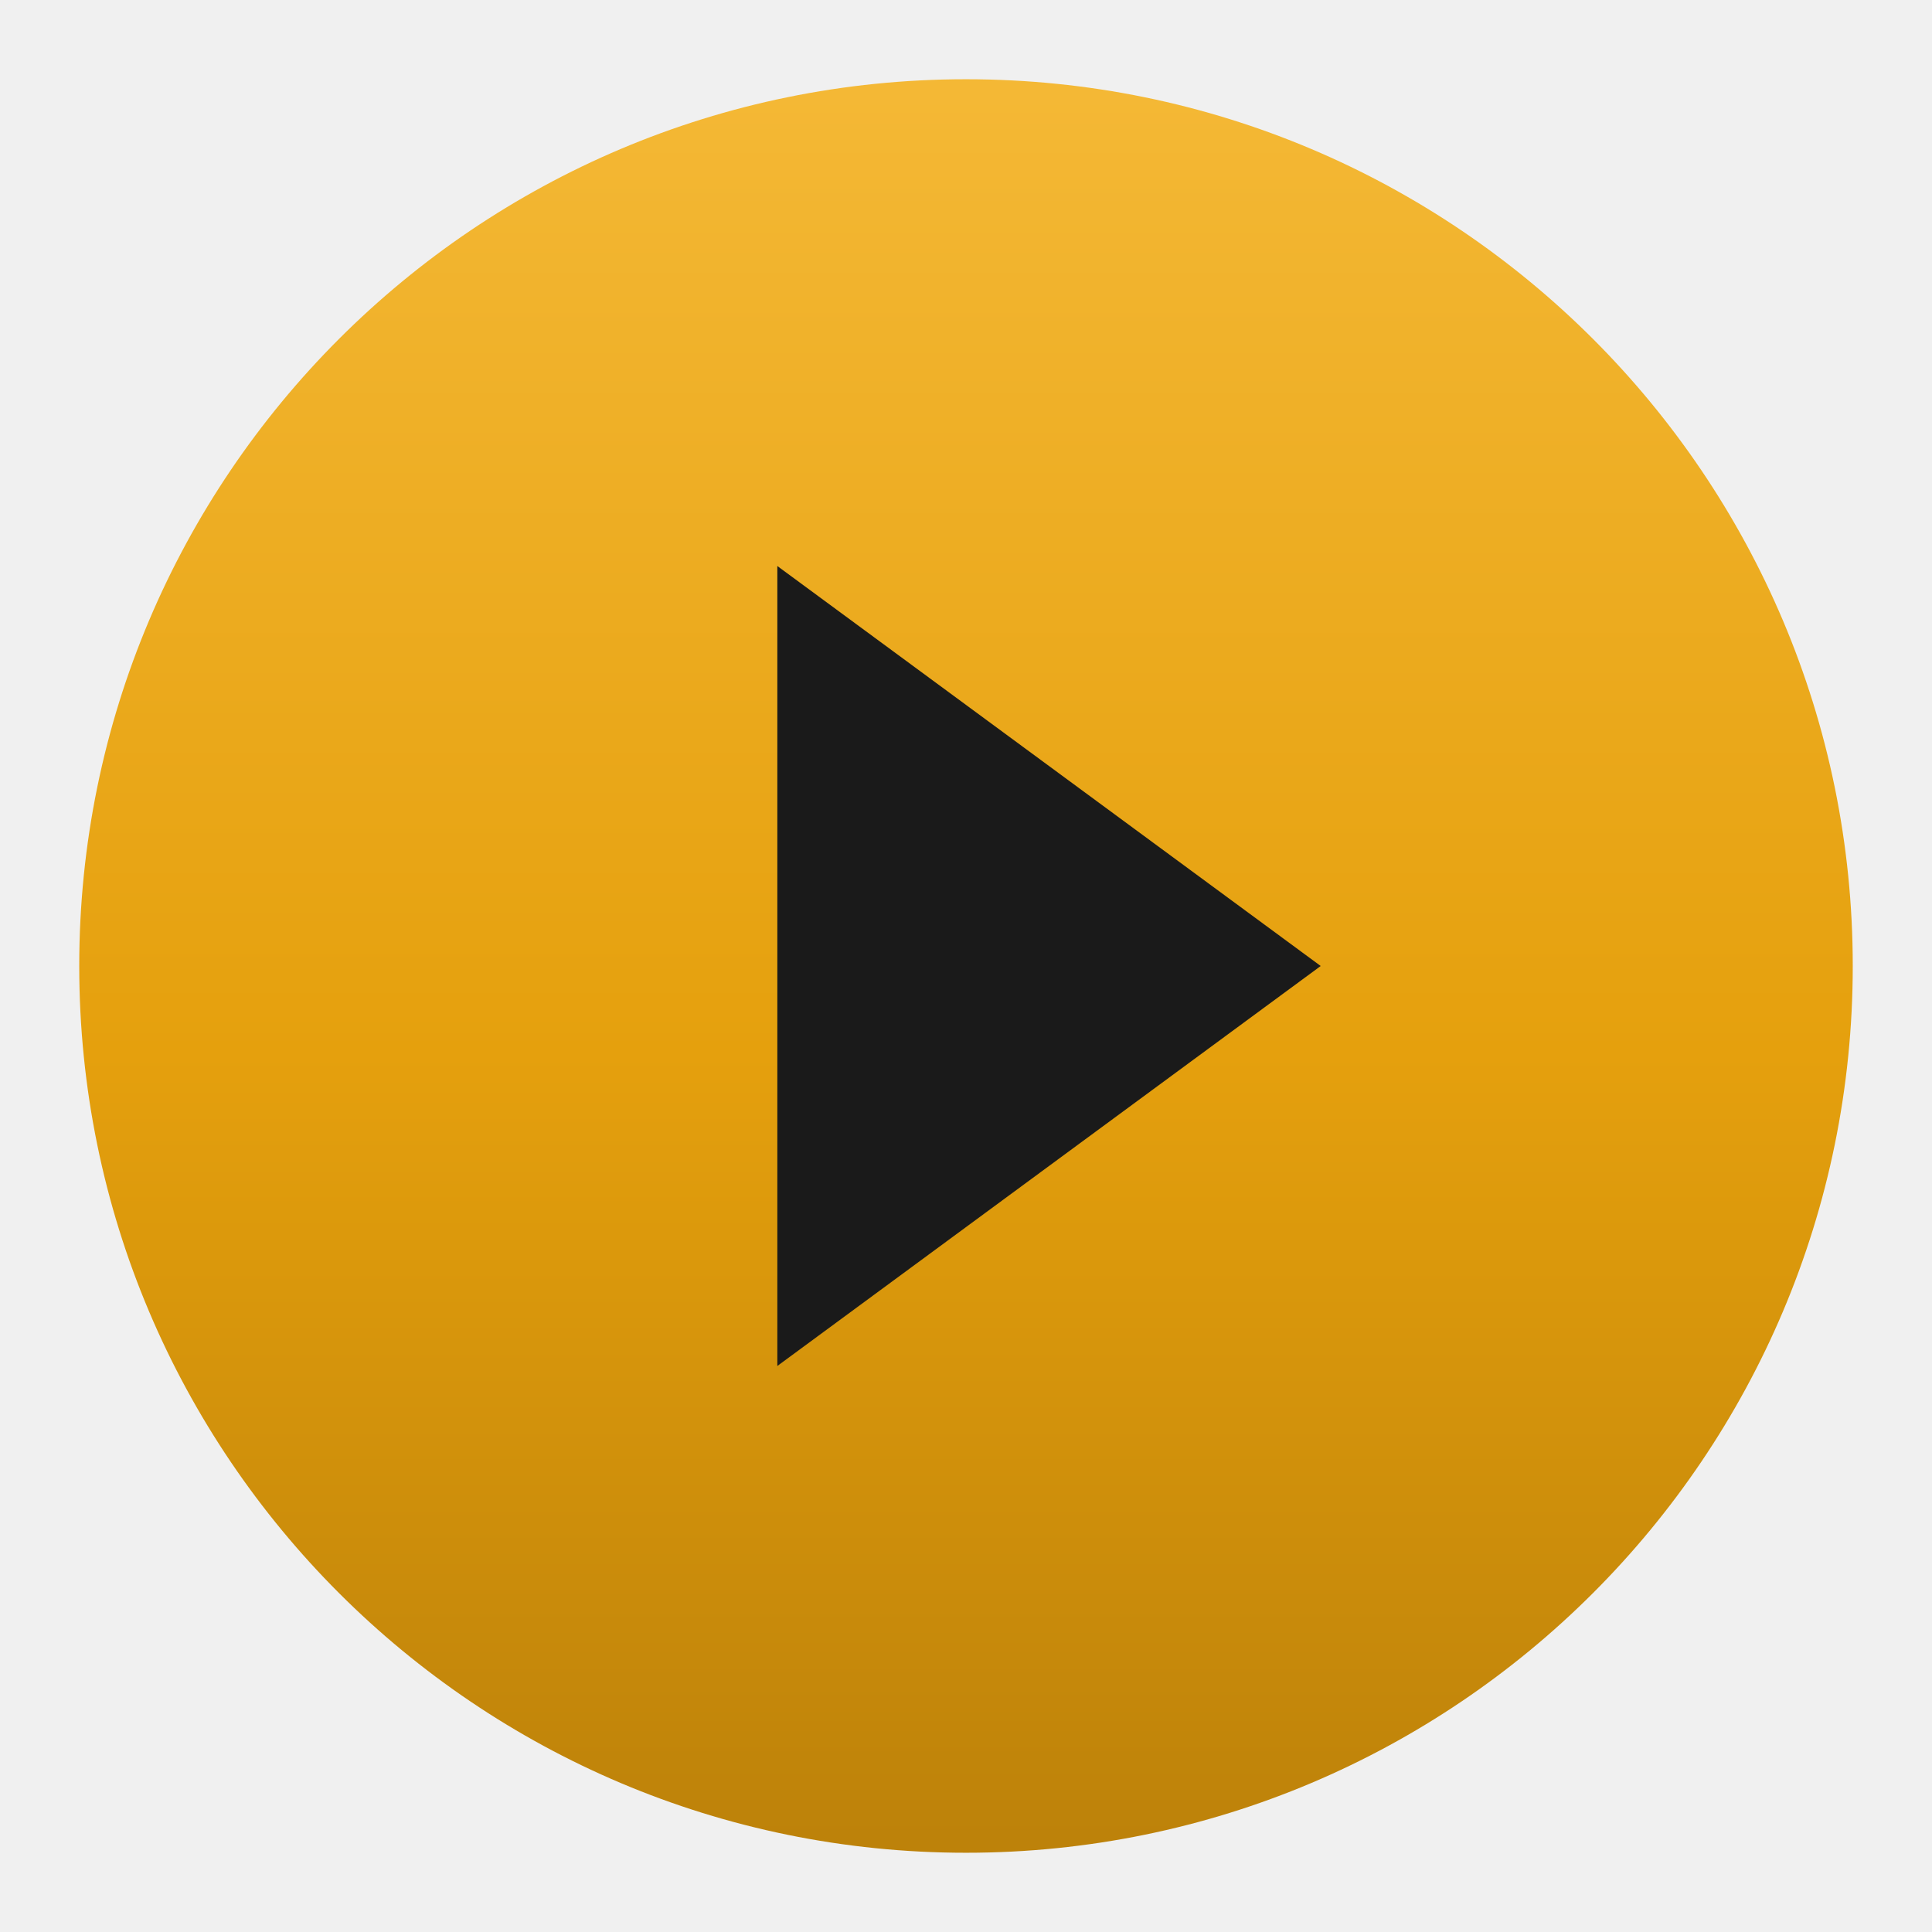
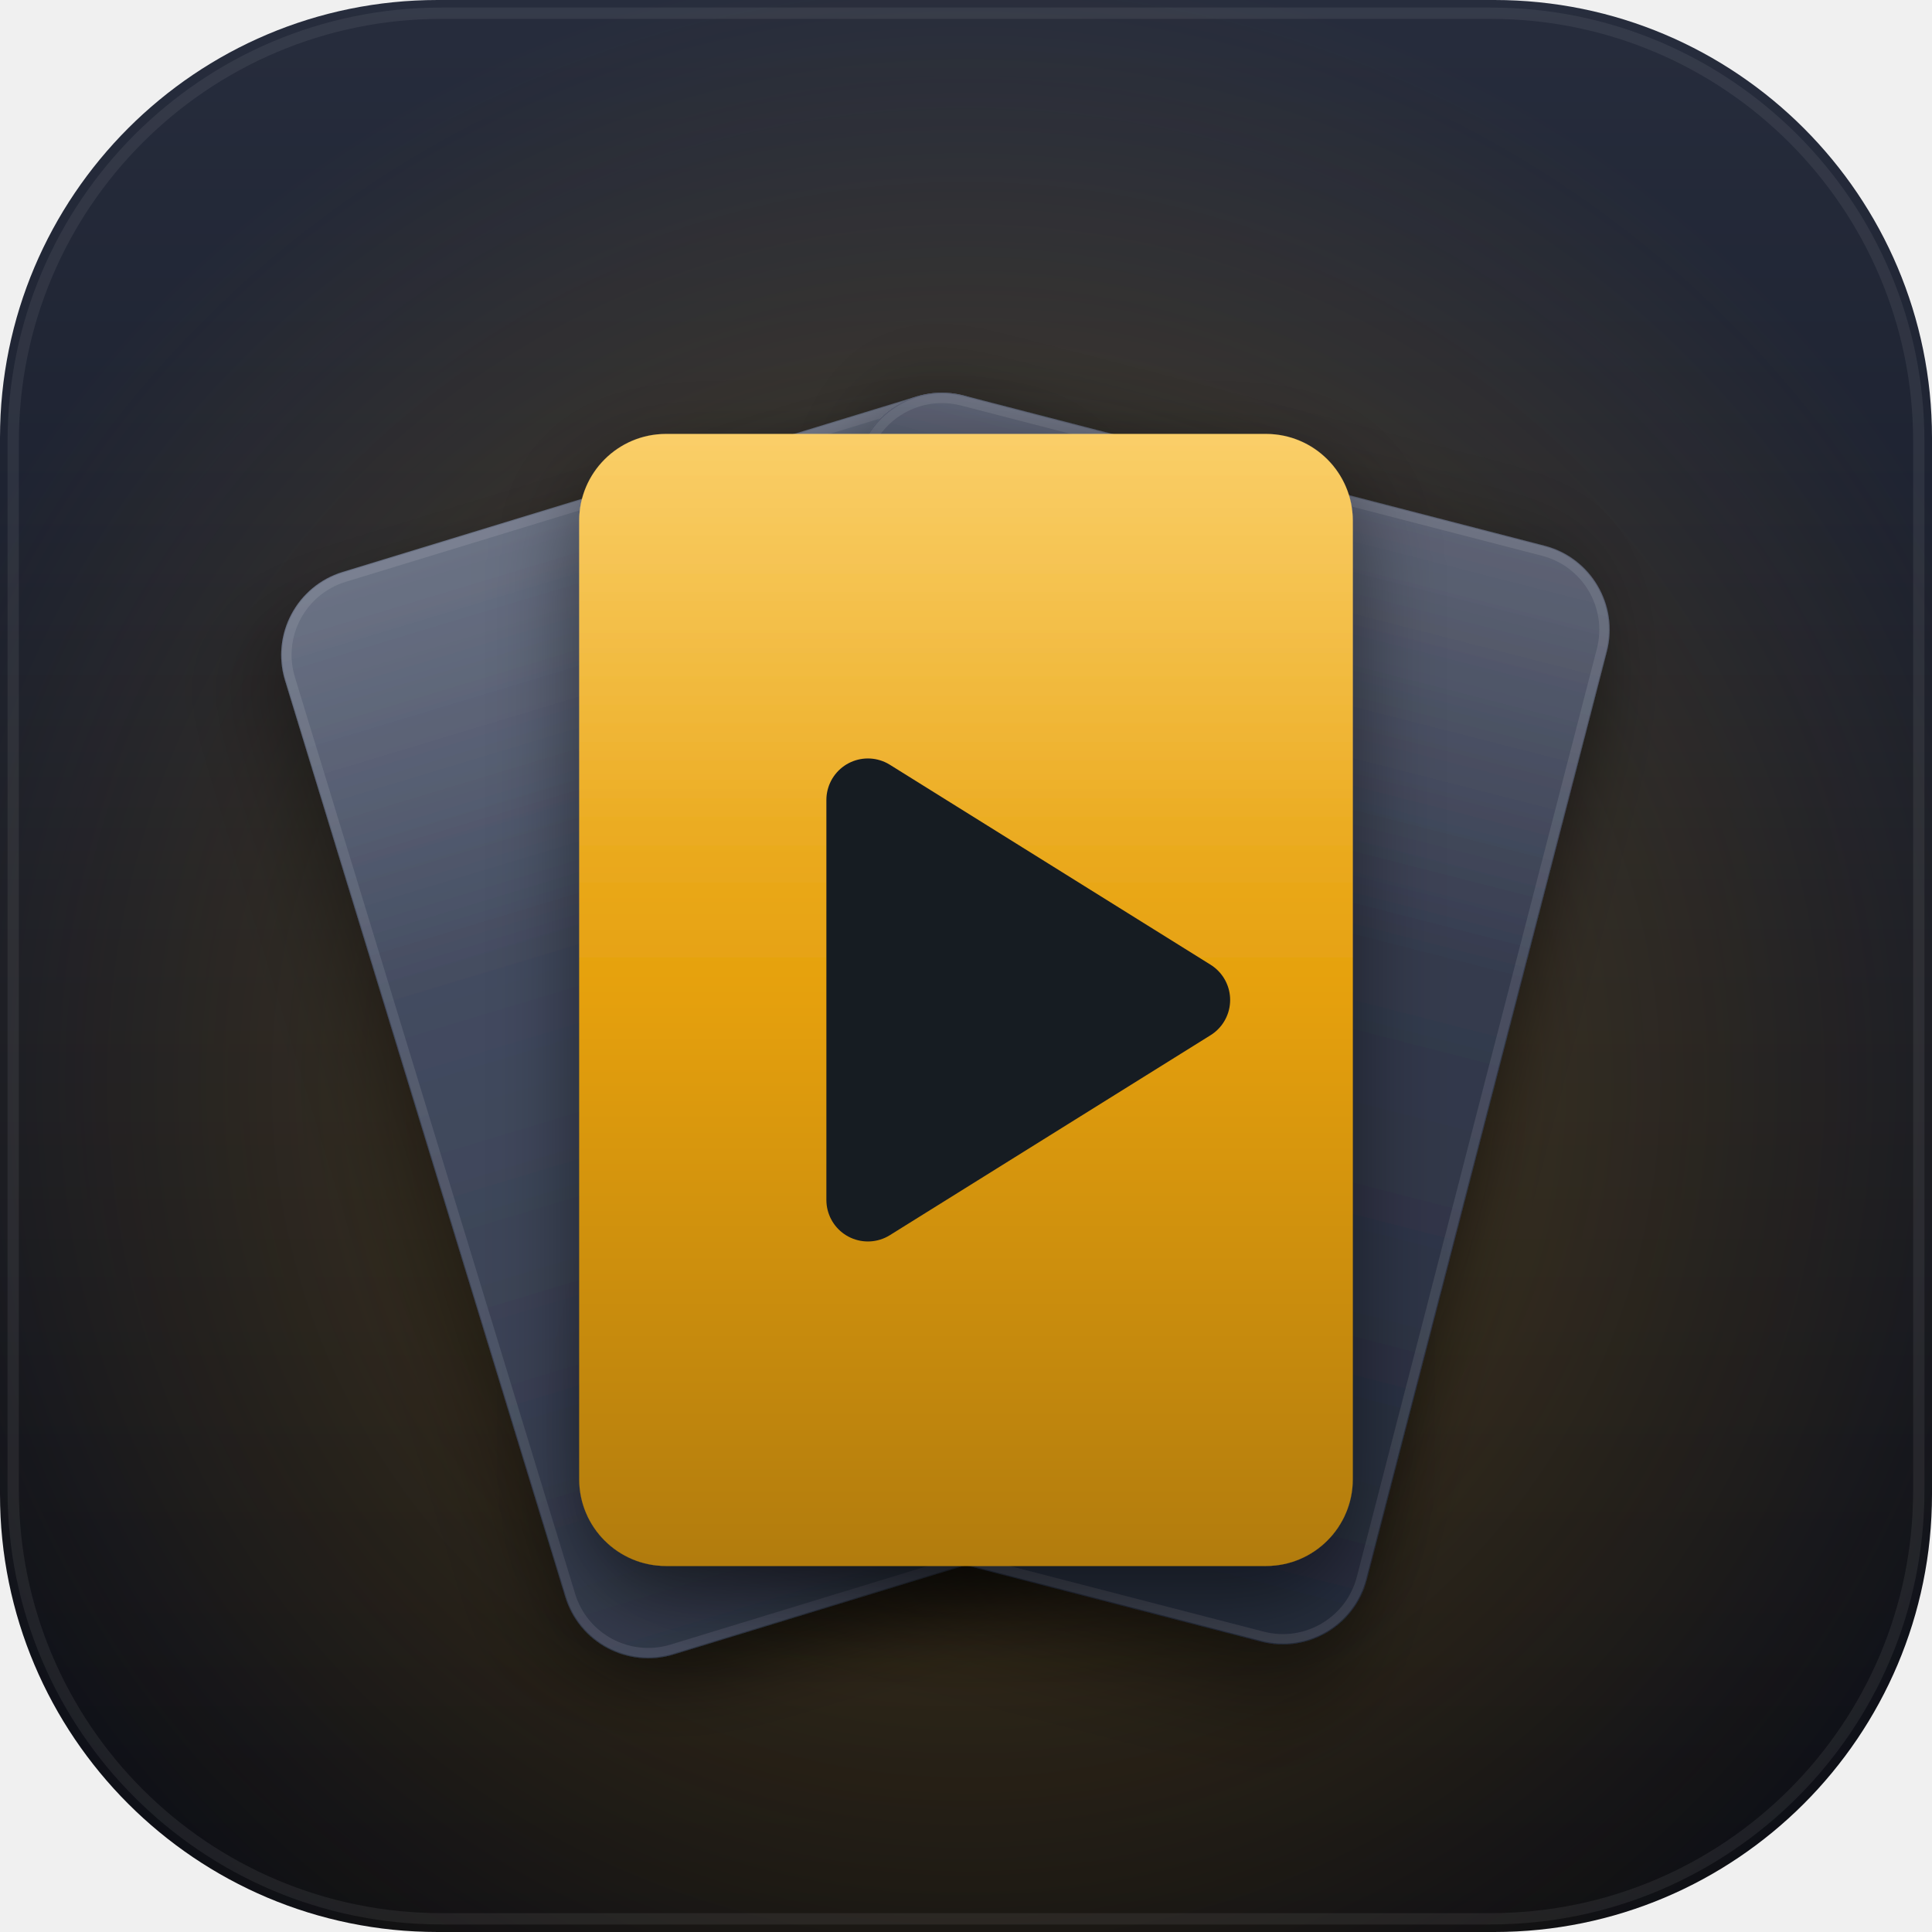
<svg xmlns="http://www.w3.org/2000/svg" width="1024" height="1024" viewBox="0 0 1024 1024" fill="none">
  <defs>
-     <linearGradient id="g" x1="0" y1="0" x2="0" y2="1">
-       <stop offset="0" stop-color="#f4b835" />
-       <stop offset="0.55" stop-color="#e5a00d" />
-       <stop offset="1" stop-color="#bd820a" />
+     <linearGradient id="tile" x1="0" y1="0" x2="0" y2="1">
+       <stop offset="0" stop-color="#272d3d" />
+       <stop offset="0.52" stop-color="#151926" />
+       <stop offset="1" stop-color="#0b0d14" />
    </linearGradient>
+     <radialGradient id="glow" cx="0.5" cy="0.56" r="0.58">
+       <stop offset="0" stop-color="#e5a00d" stop-opacity="0.30" />
+       <stop offset="1" stop-color="#e5a00d" stop-opacity="0" />
+     </radialGradient>
+     <linearGradient id="amber" x1="0" y1="0" x2="0" y2="1">
+       <stop offset="0" stop-color="#f9c449" />
+       <stop offset="0.5" stop-color="#e5a00d" />
+       <stop offset="1" stop-color="#b27c07" />
+     </linearGradient>
+     <linearGradient id="cardL" x1="0" y1="0" x2="0" y2="1">
+       <stop offset="0" stop-color="#4d566c" />
+       <stop offset="1" stop-color="#333a4c" />
+     </linearGradient>
+     <linearGradient id="cardR" x1="0" y1="0" x2="0" y2="1">
+       <stop offset="0" stop-color="#3d4459" />
+       <stop offset="1" stop-color="#272d3d" />
+     </linearGradient>
+     <linearGradient id="sheen" x1="0" y1="0" x2="0" y2="1">
+       <stop offset="0" stop-color="#ffffff" stop-opacity="0.17" />
+       <stop offset="0.38" stop-color="#ffffff" stop-opacity="0" />
+     </linearGradient>
+     <filter id="ds" x="-60%" y="-60%" width="220%" height="220%">
+       <feDropShadow dx="0" dy="18" stdDeviation="24" flood-color="#000000" flood-opacity="0.5" />
+     </filter>
  </defs>
-   <circle cx="512" cy="512" r="470" fill="url(#g)" />
-   <path d="M412 300 L700 512 L412 724 Z" fill="#1a1a1a" />
+   <rect width="1024" height="1024" rx="232" fill="url(#tile)" />
+   <rect width="1024" height="1024" rx="232" fill="url(#glow)" />
+   <rect x="7" y="7" width="1010" height="1010" rx="227" stroke="#ffffff" stroke-opacity="0.07" stroke-width="6" />
+   <g transform="translate(512,840) rotate(-17) translate(0,-310)" filter="url(#ds)">
+     <rect x="-205" y="-300" width="410" height="600" rx="46" fill="url(#cardL)" />
+     <rect x="-205" y="-300" width="410" height="600" rx="46" fill="url(#sheen)" />
+     <rect x="-202" y="-297" width="404" height="594" rx="43" stroke="#ffffff" stroke-opacity="0.10" stroke-width="5" />
+   </g>
+   <g transform="translate(512,840) rotate(14.5) translate(0,-310)" filter="url(#ds)">
+     <rect x="-205" y="-300" width="410" height="600" rx="46" fill="url(#cardR)" />
+     <rect x="-205" y="-300" width="410" height="600" rx="46" fill="url(#sheen)" />
+     <rect x="-202" y="-297" width="404" height="594" rx="43" stroke="#ffffff" stroke-opacity="0.10" stroke-width="5" />
+   </g>
+   <g transform="translate(512,530)" filter="url(#ds)">
+     <rect x="-205" y="-300" width="410" height="600" rx="46" fill="url(#amber)" />
+     <rect x="-205" y="-300" width="410" height="600" rx="46" fill="url(#sheen)" />
+     <path d="M -52 -106 L 118 0 L -52 106 Z" fill="#161a24" stroke="#161a24" stroke-width="44" stroke-linejoin="round" />
+   </g>
</svg>
